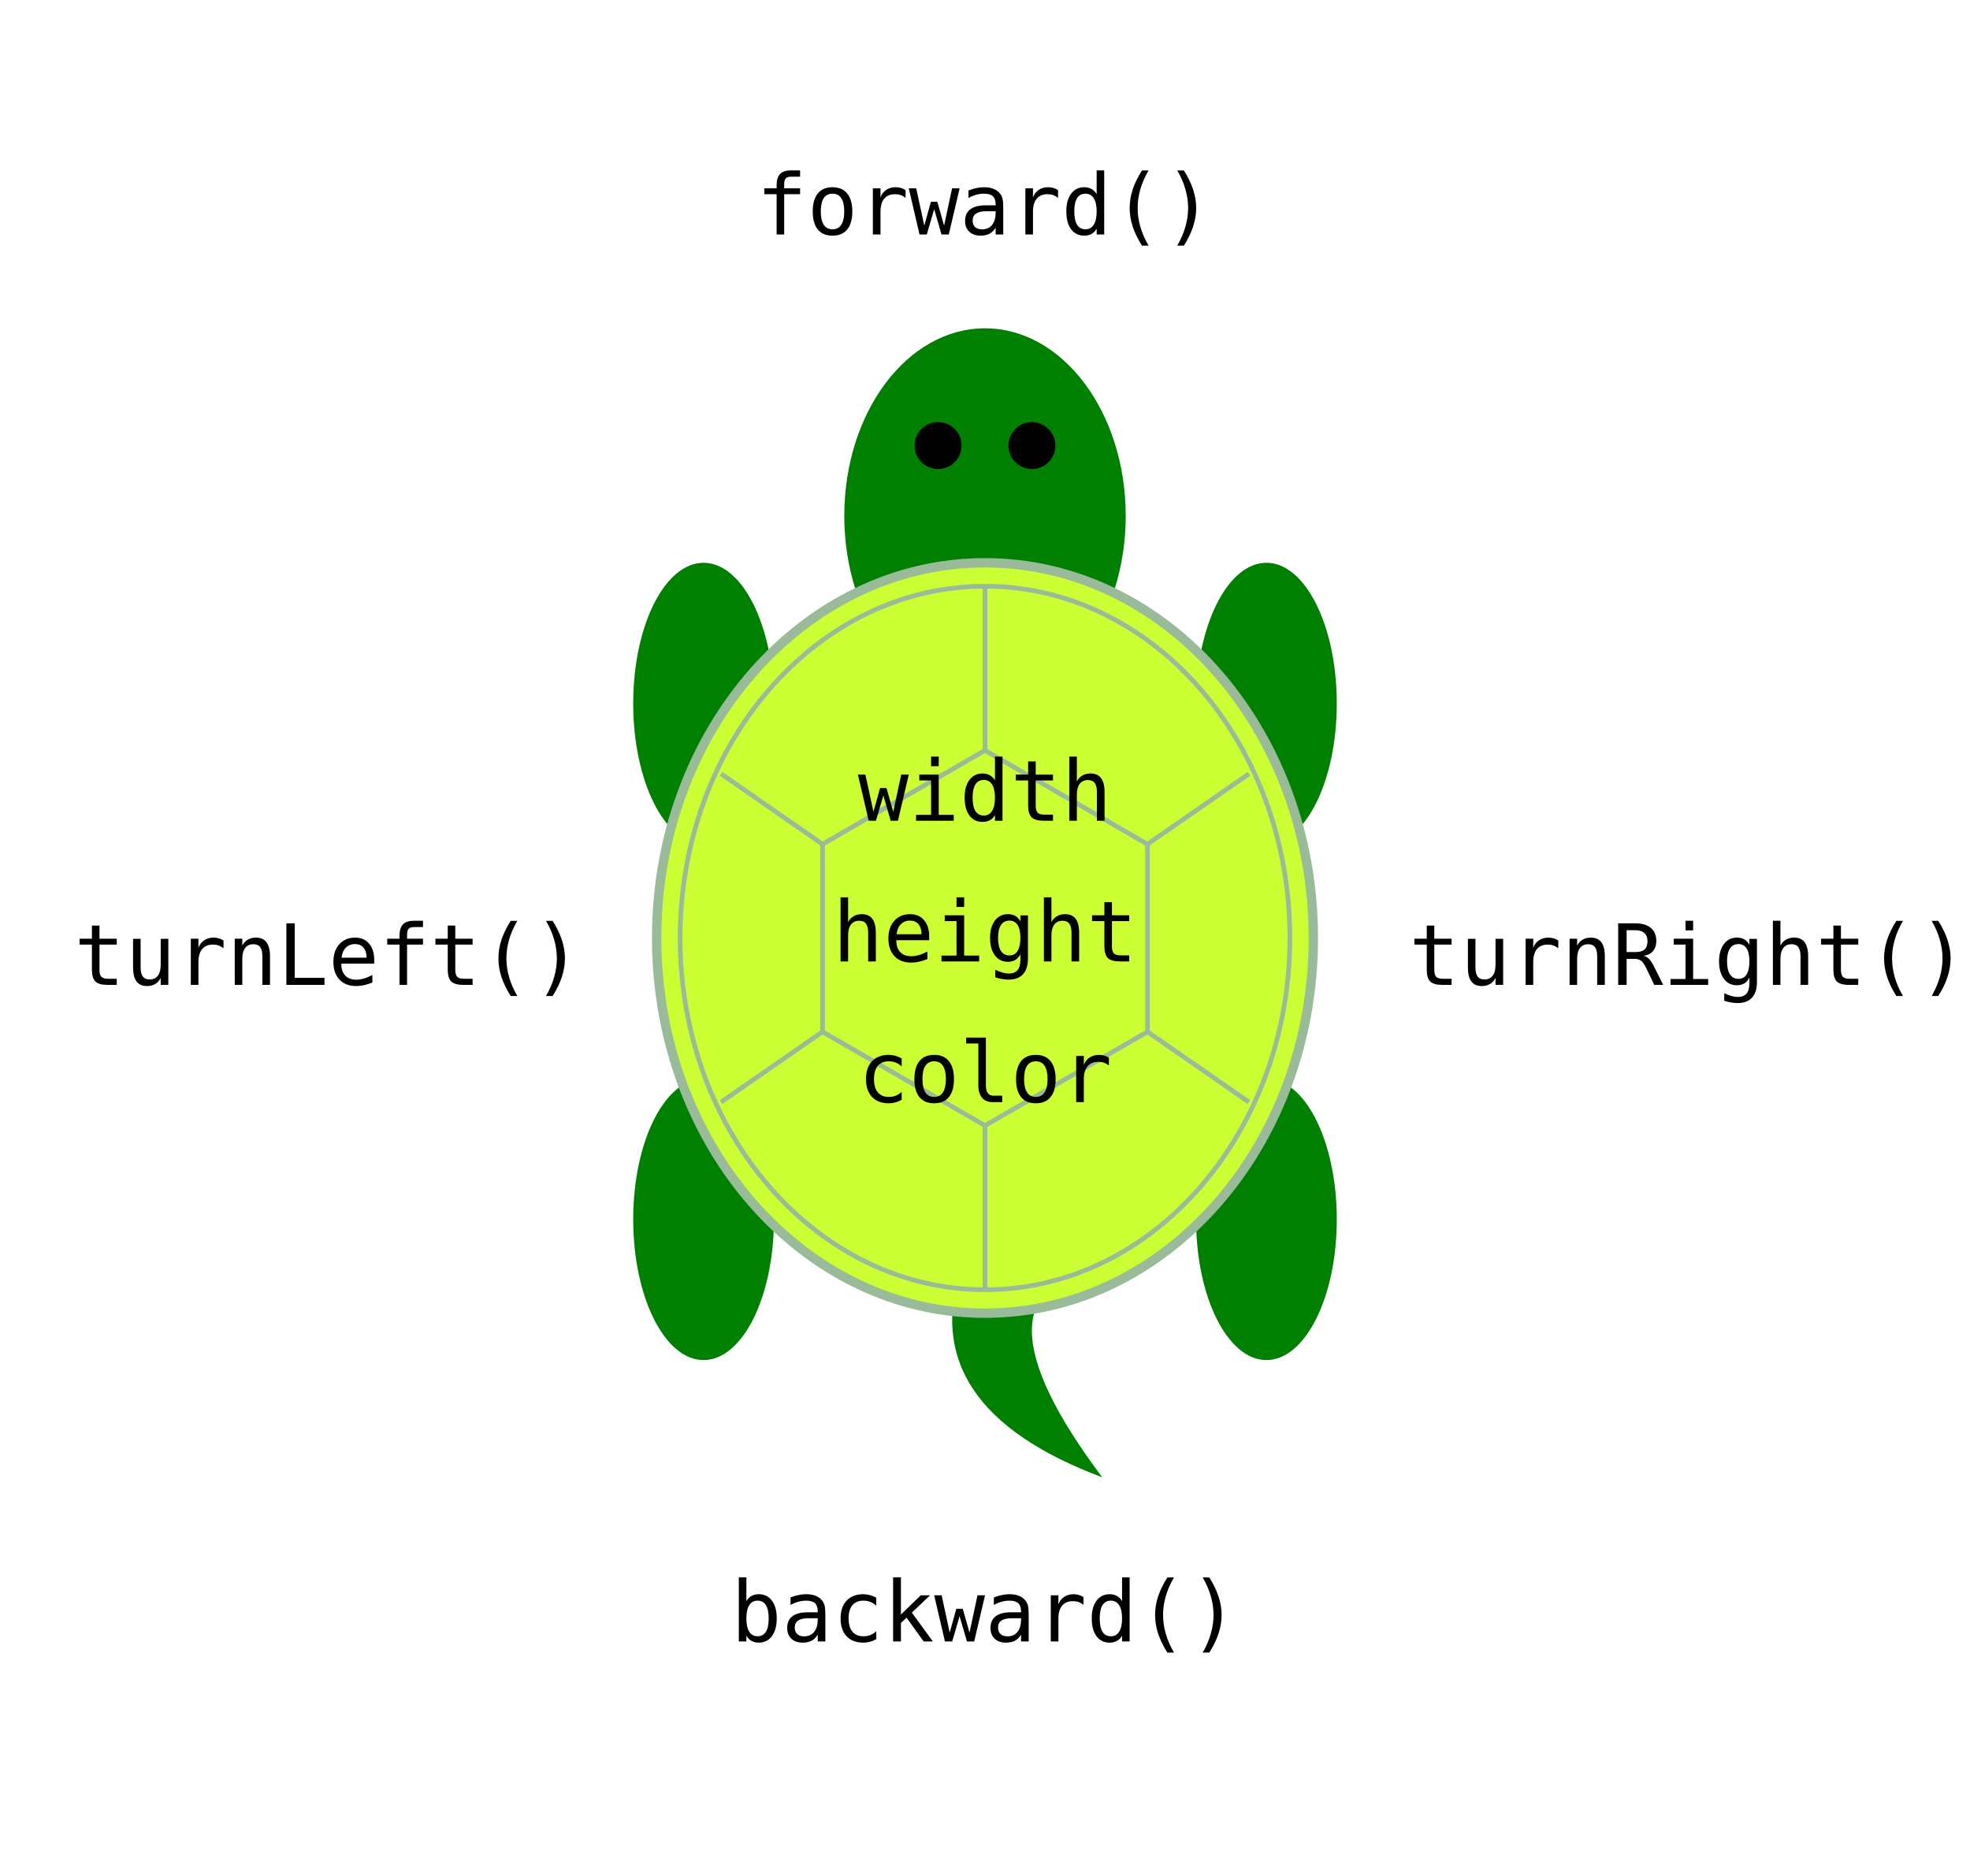
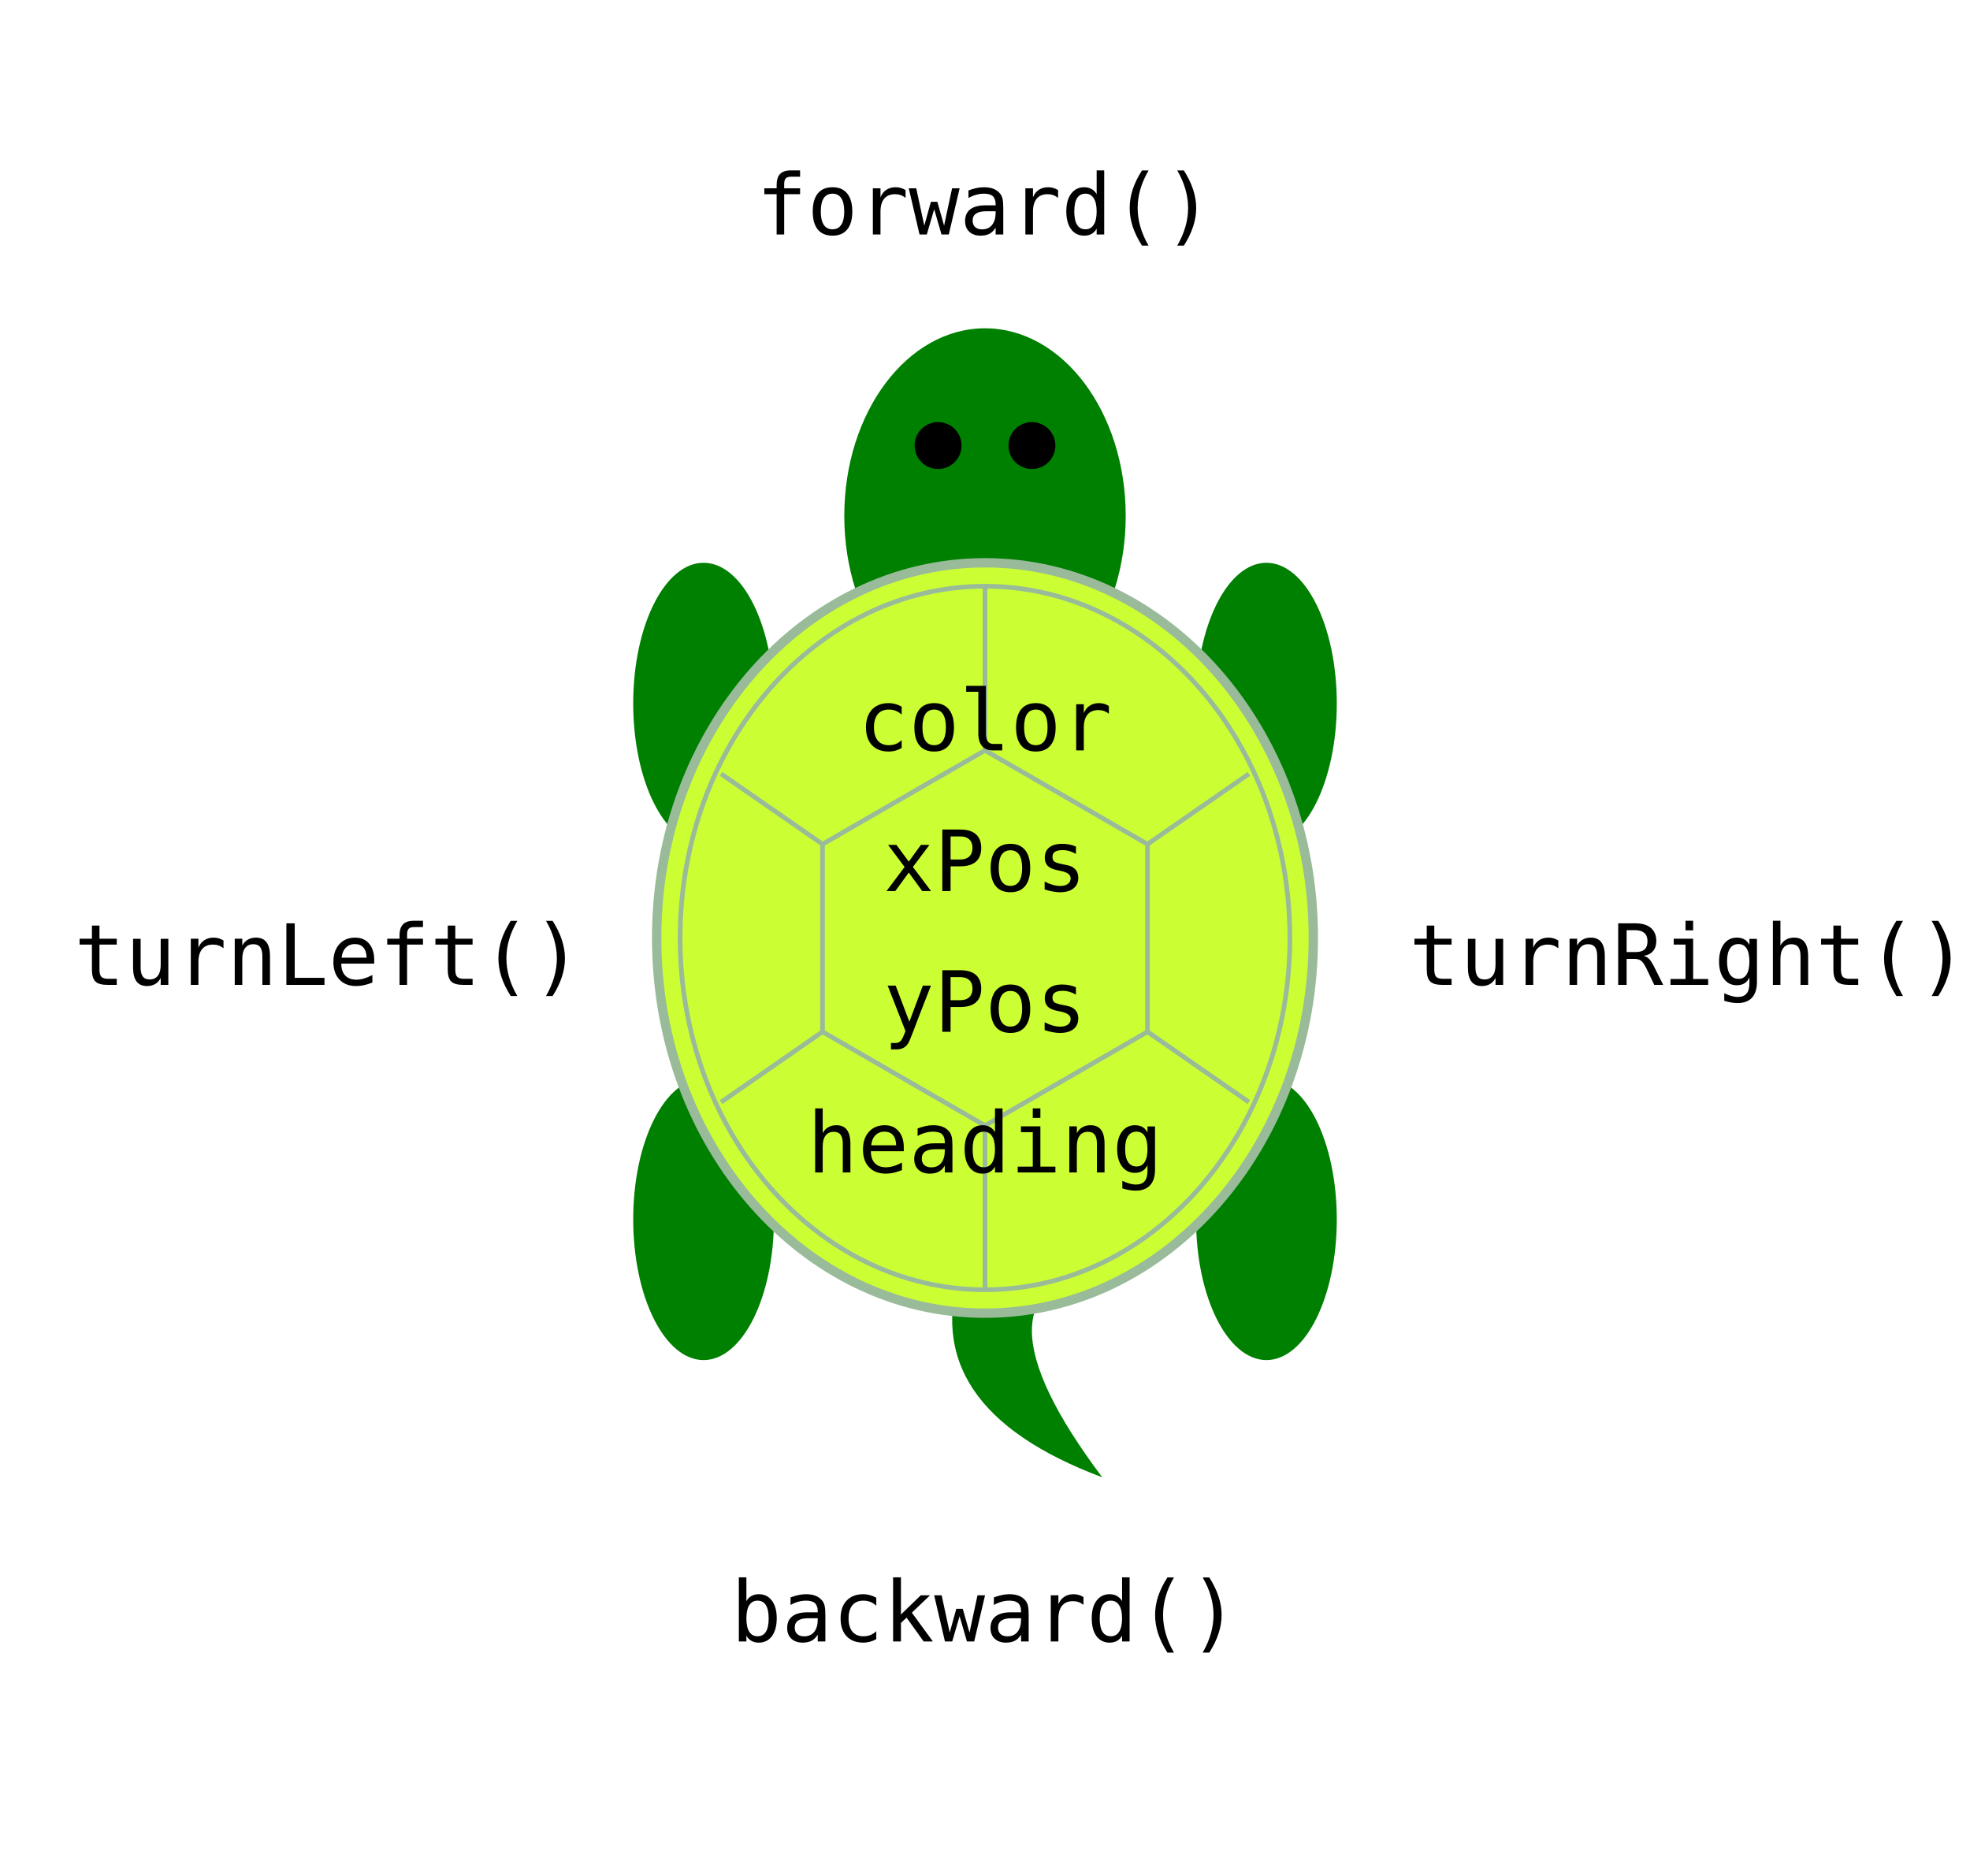
<svg xmlns="http://www.w3.org/2000/svg" width="420" height="400" viewBox="0 0 400 400">
  <ellipse cx="200" cy="110" rx="30" ry="40" fill="green" />
  <circle cx="190" cy="95" r="5" fill="black" />
  <circle cx="210" cy="95" r="5" fill="black" />
  <ellipse cx="140" cy="150" rx="15" ry="30" fill="green" />
  <ellipse cx="260" cy="150" rx="15" ry="30" fill="green" />
  <ellipse cx="140" cy="260" rx="15" ry="30" fill="green" />
  <ellipse cx="260" cy="260" rx="15" ry="30" fill="green" />
  <path d="M195,270 Q185,300 225,315 Q195,275 225,270" fill="green" />
  <g stroke="#9b9" fill="#ccff33" stroke-width="1">
    <ellipse cx="200" cy="200" rx="70" ry="80" stroke-width="2" />
    <ellipse cx="200" cy="200" rx="65" ry="75" />
    <polygon points="          200,160          234.64,180          234.64,220          200,240          165.36,220          165.36,180          " fill="none" stroke-width="1" />
    <path d="M200,160 L200,125" />
    <path d="M234.64,180 L256.27,165" />
    <path d="M234.64,220 L256.27,235" />
    <path d="M200,240 L200,275" />
    <path d="M165.36,220 L143.73,235" />
    <path d="M165.36,180 L143.73,165" />
  </g>
  <g font-family="monospace">
-     <text x="200" y="175" font-size="18" text-anchor="middle" fill="black">width</text>
-     <text x="200" y="205" font-size="18" text-anchor="middle" fill="black">height</text>
-     <text x="200" y="235" font-size="18" text-anchor="middle" fill="black">color</text>
+     <text x="200" y="160" font-size="18" text-anchor="middle" fill="black">color</text>
+     <text x="200" y="190" font-size="18" text-anchor="middle" fill="black">xPos</text>
+     <text x="200" y="220" font-size="18" text-anchor="middle" fill="black">yPos</text>
+     <text x="200" y="250" font-size="18" text-anchor="middle" fill="black">heading</text>
    <text x="200" y="50" font-size="18" text-anchor="middle" fill="black">forward()</text>
    <text x="60" y="210" font-size="18" text-anchor="middle" fill="black">turnLeft()</text>
    <text x="350" y="210" font-size="18" text-anchor="middle" fill="black">turnRight()</text>
    <text x="200" y="350" font-size="18" text-anchor="middle" fill="black">backward()</text>
  </g>
</svg>
